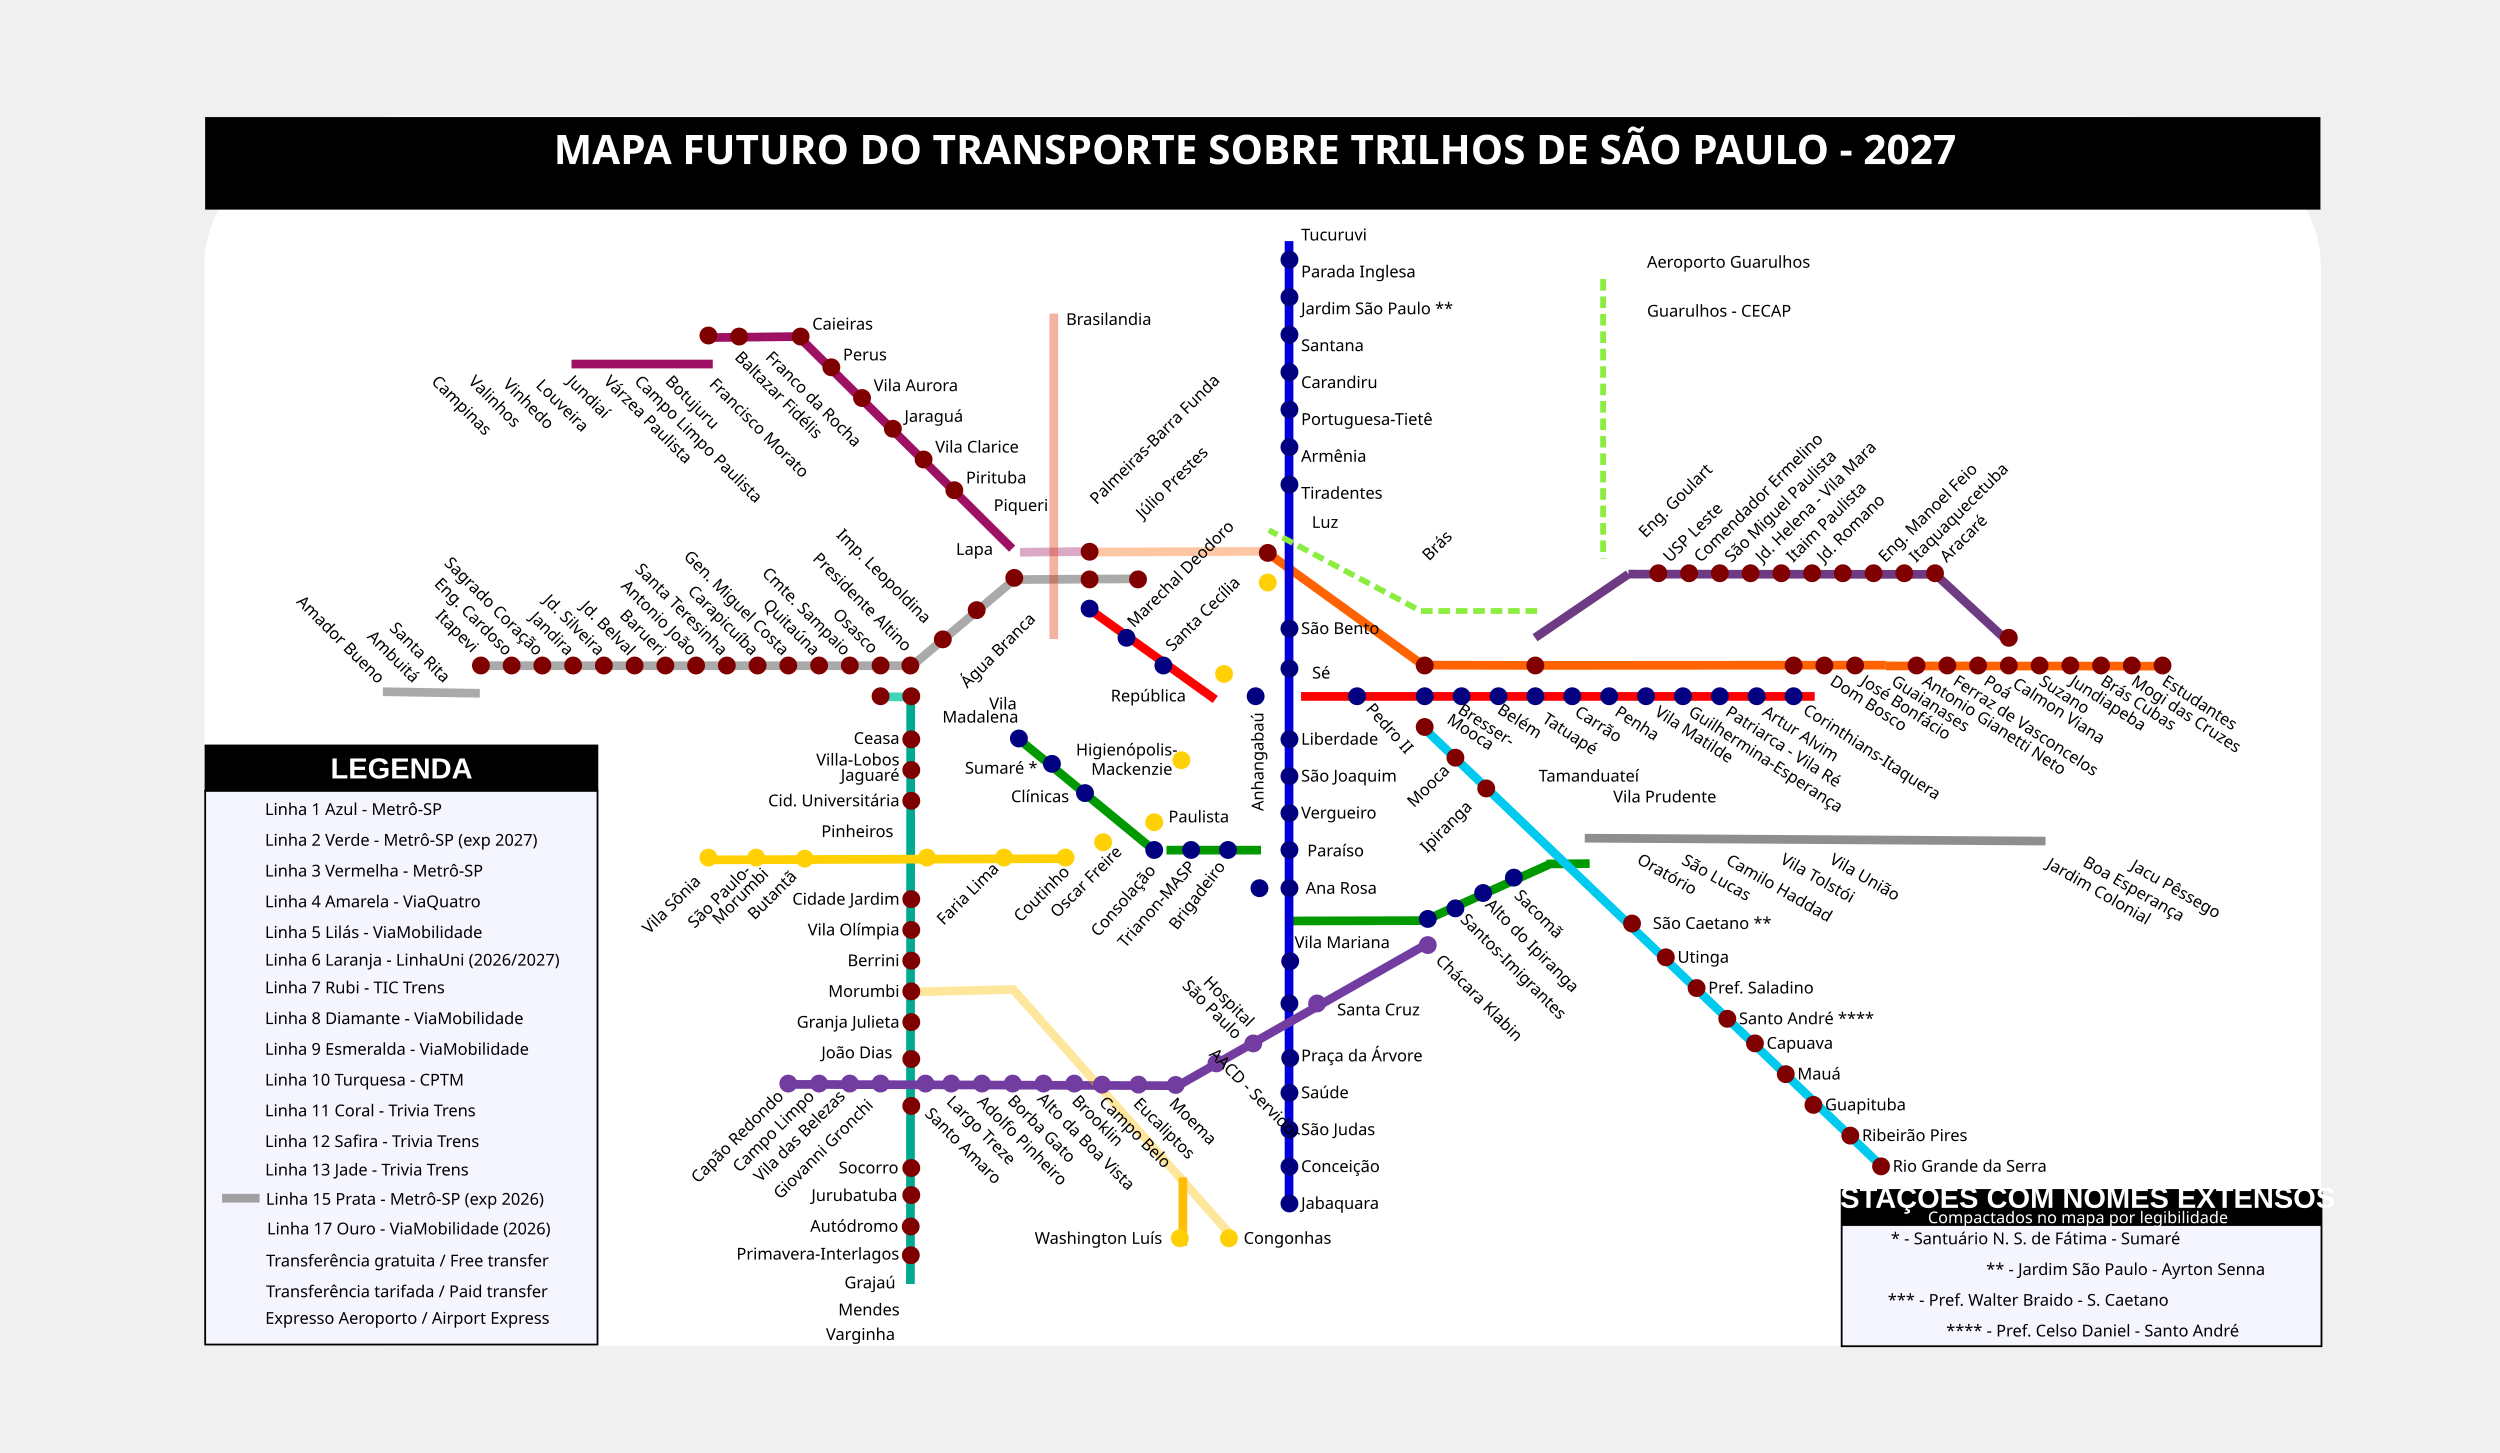
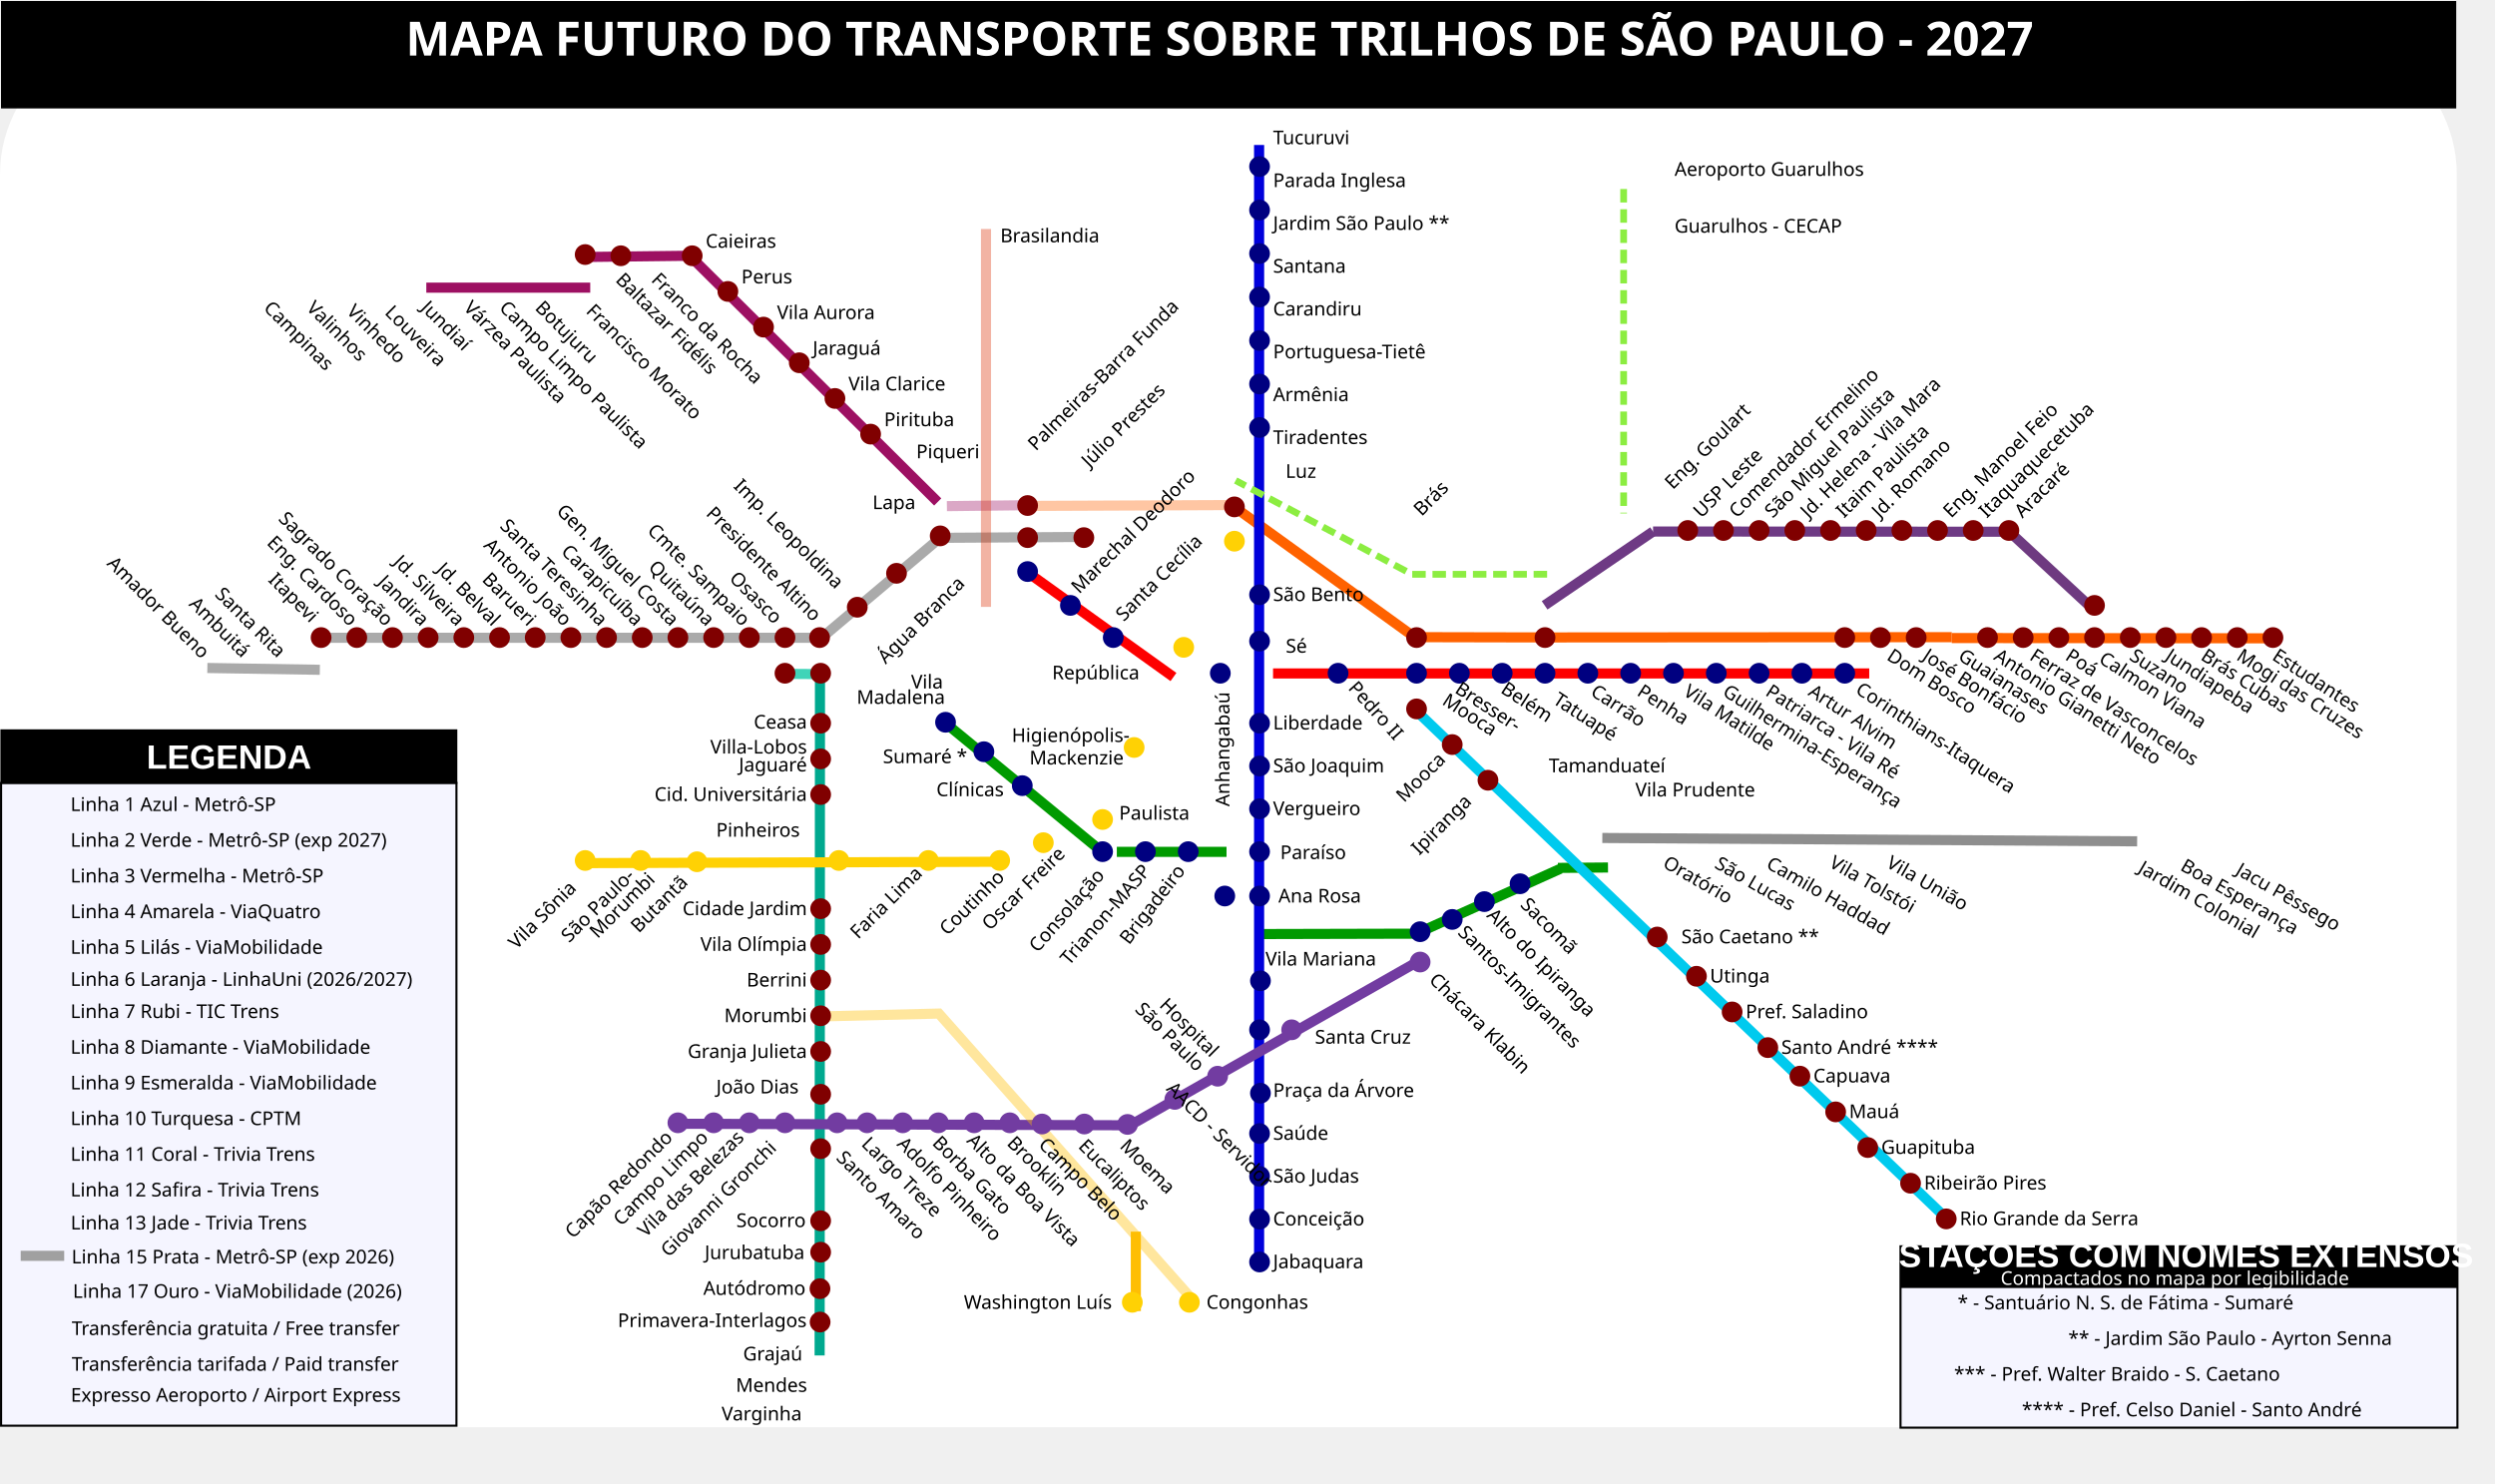
- <svg xmlns="http://www.w3.org/2000/svg" width="1377" height="800" viewBox="-20 -20 400 250">
+ <svg xmlns="http://www.w3.org/2000/svg" width="370" height="220" viewBox="0 0 370 220">
  <defs>
    <style>
      /* Estilos gerais e de fundo */
      .bg-map { fill: #ffffff; fill-opacity: 0.98; }
      .bg-panel { fill: #f5f5ff; stroke: #000; stroke-width: 0.31; }
      
      /* Estilos para linhas e caminhos */
      .linha { fill: none; stroke-width: 1.5; stroke-linecap: butt; }
      .linha-fina { fill: none; stroke-width: 1; stroke-dasharray: 2,1; }
      .st-circle { stroke-width: 0.17; }
      
      /* BOTÕES DAS ESTAÇÕES - Configuração perfeita para não ficarem gigantes */
      .estacao-btn {
        font-family: sans-serif;
        font-size: 2.82px;
        fill: #000000;
        cursor: pointer;
        pointer-events: none;
        transition: fill 0.2s ease;
      }
      .estacao-btn:hover {
        fill: #ff6600;
        font-weight: bold;
      }
      
      /* Textos fixos (legendas, títulos) que não devem ser clicáveis */
      .title-text { font-family: sans-serif; font-size: 7px; font-weight: bold; fill: #fff; pointer-events: none; text-anchor: middle; }
      .legend-text { font-family: Arial, sans-serif; font-size: 5px; font-weight: bold; fill: #fff; pointer-events: none; }
      .info-text { font-family: sans-serif; font-size: 2.82px; fill: #000; pointer-events: none; }

        /* Faz o navegador ignorar a caixa gigante ao redor dos textos */
      text {
        pointer-events: none;
      }
      
      /* Garante que TODAS as bolinhas recebam os cliques e fiquem com o cursor de mãozinha */
      circle {
        pointer-events: auto;
        cursor: pointer;
      }
    </style>
    <marker id="Arrow2Lend" orient="auto" refY="0" refX="0" style="overflow:visible">
      <path d="M 8.7,4.0 -2.2,0 8.7,-4.0 c -1.7,2.3 -1.7,5.6 0,8.0 z" style="fill:#000;stroke:#000;stroke-width:0.6;" transform="matrix(-1.1,0,0,-1.1,-1.1,0)" />
    </marker>
  </defs>
  <g transform="translate(51.37,-78.58)">
    <rect class="bg-map" width="364.33" height="211.66" x="-51.37" y="78.58" rx="33.7" ry="25.8" />
    <rect class="bg-panel" width="67.53" height="95.32" x="-51.21" y="194.69" />
    <rect class="bg-panel" width="82.59" height="26.89" x="230.47" y="263.41" />
    <path class="linha" style="stroke:#a0a0a0;" d="M -41.85,264.82 H -48.30" />
    <path class="linha" style="stroke:#aaaaaa;" d="M -3.94,177.91 L -20.62,177.64" />
    <path class="linha" style="stroke:#9d1062;" d="M 11.85,121.24 L 36.16,121.24" />
    <path class="linha" style="stroke:#9d1062;" d="M 35.45,116.69 L 50.91,116.51" />
    <path class="linha" style="stroke:#009a00;" d="M 187.09,207.23 L 179.66,207.29" />
    <path class="linha" style="stroke:#aaaaaa;" d="M 109.46,158.21 L 88.05,158.34" />
    <path class="linha" style="stroke:#fd0000;" d="M 122.65,178.98 L 100.88,163.37" />
    <path class="linha" style="stroke:#9d1062;" d="M 87.69,153.02 L 50.83,116.42" />
    <path class="linha" style="stroke:#9d1062; stroke-opacity: 0.36;" d="M 101.05,153.50 L 89.05,153.64" />
    <path class="linha" style="stroke:#ff6200; stroke-opacity: 0.36;" d="M 131.54,153.48 L 100.82,153.61" />
    <path class="linha" style="stroke:#40d4b8;" d="M 70.47,178.55 L 64.97,178.51" />
    <path class="linha" style="stroke:#ff6200;" d="M 286.30,173.24 L 238.07,173.20" />
    <path class="linha" style="stroke:#ff6200;" d="M 177.69,173.11 L 238.07,173.07" />
    <path class="linha" style="stroke:#6e3a80;" d="M 246.65,157.47 L 258.34,168.30" />
    <path class="linha" style="stroke:#6e3a84;" d="M 193.77,157.40 L 177.69,168.35" />
    <path class="linha" style="stroke:#6e3a84;" d="M 246.62,157.44 L 193.77,157.40" />
    <path class="linha" style="stroke:#00a98f;" d="M 70.18,279.59 L 70.23,178.59" />
    <path class="linha" style="stroke:#723ca1;" d="M 48.95,245.23 L 116.39,245.46" />
    <path class="linha" style="stroke:#aaaaaa;" d="M 88.05,158.34 L 70.48,173.16 L -4.09,173.16" />
    <path class="linha" style="stroke:#009a00;" d="M 180.06,207.40 L 159.02,216.88" />
    <path class="linha" style="stroke:#009a00;" d="M 159.52,217.04 L 135.17,217.10" />
    <path class="linha" style="stroke:#00caee;" d="M 158.67,184.01 L 237.07,259.07" />
    <path class="linha" style="stroke:#009a00;" d="M 111.85,204.73 L 88.96,185.91" />
    <path class="linha" style="stroke:#009a00;" d="M 130.52,204.91 H 114.25" />
    <path class="linha" style="stroke:#ff6200;" d="M 177.69,173.11 L 158.70,173.07" />
    <path class="linha" style="stroke:#ff6200;" d="M 158.50,173.14 L 131.02,153.29" />
    <path class="linha" style="stroke:#0000db;" d="M 135.35,100.08 V 266.00" />
    <path class="linha" style="stroke:#fd0000;" d="M 137.42,178.45 H 225.83" />
    <path class="linha-fina" style="stroke:#8ced41;" d="M 178.06,163.74 L 158.02,163.75 L 131.87,149.84" />
    <path class="linha-fina" style="stroke:#8ced41;" d="M 189.41,106.61 V 154.72" />
    <path class="linha" style="stroke:#ffd104;" d="M 96.37,206.38 L 36.01,206.58" />
    <path class="linha" style="stroke:#febe04;" d="M 117.07,261.23 V 273.01" />
    <path class="linha" style="stroke:#febe04; stroke-opacity:0.39;" d="M 125.47,271.31 L 87.86,228.89 L 70.98,229.30" />
    <path class="linha" style="stroke:#dd3b14; stroke-opacity:0.39;" d="M 94.85,112.54 V 168.58" />
    <path class="linha" style="stroke:#723ca1;" d="M 159.07,221.08 L 116.09,245.53" />
    <path class="linha" style="stroke:#8c8c8c; stroke-opacity:0.98;" d="M 265.56,203.35 L 186.25,202.85" />
    <rect style="fill:#000;" width="364.10" height="15.93" x="-51.22" y="78.73" />
    <text x="129.50" y="86.82" class="title-text">MAPA FUTURO DO TRANSPORTE SOBRE TRILHOS DE SÃO PAULO - 2027</text>
    <rect style="fill:#000;" width="67.76" height="8.07" x="-51.31" y="186.74" />
    <text x="-17.41" y="192.57" class="legend-text" text-anchor="middle">LEGENDA</text>
    <rect style="fill:#000;" width="82.69" height="6.23" x="230.43" y="263.36" />
    <text x="271.15" y="266.48" class="legend-text" text-anchor="middle">ESTAÇÕES COM NOMES EXTENSOS</text>
    <text x="271.15" y="269.12" style="font-family:sans-serif;font-size:2.8px;fill:#fff;text-anchor:middle;">Compactados no mapa por legibilidade</text>
    <text x="-40.92" y="198.86" class="info-text">Linha 1 Azul - Metrô-SP</text>
    <text x="-40.92" y="204.15" class="info-text">Linha 2 Verde - Metrô-SP (exp 2027)</text>
    <text x="-40.92" y="209.45" class="info-text">Linha 3 Vermelha - Metrô-SP</text>
    <text x="-40.92" y="214.74" class="info-text">Linha 4 Amarela - ViaQuatro</text>
    <text x="-40.92" y="220.03" class="info-text">Linha 5 Lilás - ViaMobilidade</text>
    <text x="-40.92" y="224.79" class="info-text">Linha 6 Laranja - LinhaUni (2026/2027)</text>
    <text x="-40.92" y="229.55" class="info-text">Linha 7 Rubi - TIC Trens</text>
    <text x="-40.92" y="234.85" class="info-text">Linha 8 Diamante - ViaMobilidade</text>
    <text x="-40.92" y="240.14" class="info-text">Linha 9 Esmeralda - ViaMobilidade</text>
    <text x="-40.92" y="245.43" class="info-text">Linha 10 Turquesa - CPTM</text>
    <text x="-40.92" y="250.72" class="info-text">Linha 11 Coral - Trivia Trens</text>
    <text x="-40.92" y="256.01" class="info-text">Linha 12 Safira - Trivia Trens</text>
    <text x="-40.90" y="260.91" class="info-text">Linha 13 Jade - Trivia Trens</text>
    <text x="-40.76" y="265.95" class="info-text">Linha 15 Prata - Metrô-SP (exp 2026)</text>
    <text x="-40.57" y="271.05" class="info-text">Linha 17 Ouro - ViaMobilidade (2026)</text>
    <text x="-40.73" y="276.56" class="info-text">Transferência gratuita / Free transfer</text>
    <text x="-40.73" y="281.86" class="info-text">Transferência tarifada / Paid transfer</text>
    <text x="-40.88" y="286.45" class="info-text">Expresso Aeroporto / Airport Express</text>
    <text x="238.94" y="272.75" class="info-text">* - Santuário N. S. de Fátima - Sumaré</text>
    <text x="255.35" y="278.04" class="info-text">** - Jardim São Paulo - Ayrton Senna</text>
    <text x="238.41" y="283.33" class="info-text">*** - Pref. Walter Braido - S. Caetano</text>
    <text x="248.47" y="288.62" class="info-text">**** - Pref. Celso Daniel - Santo André</text>
    <g class="st-circle" style="fill:#000080;">
      <circle cx="135.42" cy="103.28" r="1.54" />
      <circle cx="135.42" cy="109.73" r="1.54" />
      <circle cx="135.42" cy="116.18" r="1.54" />
      <circle cx="135.42" cy="122.63" r="1.54" />
      <circle cx="135.42" cy="129.08" r="1.54" />
      <circle cx="135.42" cy="135.53" r="1.54" />
      <circle cx="135.42" cy="141.98" r="1.54" />
      <circle cx="135.42" cy="166.78" r="1.54" />
      <circle cx="135.42" cy="173.66" r="1.54" />
      <circle cx="147.06" cy="178.42" r="1.54" />
      <circle cx="158.70" cy="178.42" r="1.54" />
      <circle cx="165.05" cy="178.42" r="1.54" />
      <circle cx="171.40" cy="178.42" r="1.54" />
      <circle cx="177.75" cy="178.42" r="1.54" />
      <circle cx="184.10" cy="178.42" r="1.54" />
      <circle cx="190.45" cy="178.42" r="1.54" />
      <circle cx="196.80" cy="178.42" r="1.54" />
      <circle cx="203.15" cy="178.42" r="1.54" />
      <circle cx="209.50" cy="178.42" r="1.54" />
      <circle cx="215.85" cy="178.42" r="1.54" />
      <circle cx="222.20" cy="178.42" r="1.54" />
      <circle cx="129.60" cy="178.42" r="1.54" />
      <circle cx="113.72" cy="173.13" r="1.54" />
      <circle cx="107.37" cy="168.36" r="1.54" />
      <circle cx="135.42" cy="185.83" r="1.54" />
      <circle cx="135.42" cy="192.18" r="1.54" />
      <circle cx="135.42" cy="198.53" r="1.54" />
      <circle cx="135.42" cy="204.88" r="1.54" />
      <circle cx="135.42" cy="211.46" r="1.54" />
      <circle cx="135.42" cy="246.68" r="1.54" />
      <circle cx="135.42" cy="253.03" r="1.54" />
      <circle cx="135.42" cy="259.38" r="1.54" />
      <circle cx="135.42" cy="265.73" r="1.54" />
      <circle cx="124.84" cy="204.88" r="1.54" />
      <circle cx="118.49" cy="204.88" r="1.54" />
      <circle cx="112.14" cy="204.88" r="1.54" />
      <circle cx="100.23" cy="195.09" r="1.54" />
      <circle cx="94.54" cy="190.06" r="1.54" />
      <circle cx="88.85" cy="185.69" r="1.54" />
      <circle cx="163.99" cy="214.93" r="1.54" />
      <circle cx="168.76" cy="212.29" r="1.54" />
      <circle cx="174.05" cy="209.64" r="1.54" />
      <circle cx="101.02" cy="163.34" r="1.54" />
      <circle cx="135.55" cy="224.03" r="1.54" />
      <circle cx="130.26" cy="211.46" r="1.54" />
      <circle cx="135.55" cy="240.70" r="1.54" />
      <circle cx="159.23" cy="216.75" r="1.54" />
      <circle cx="135.42" cy="231.30" r="1.54" />
    </g>
    <g class="st-circle" style="fill:#800000;">
      <circle cx="131.69" cy="153.75" r="1.54" />
      <circle cx="158.70" cy="173.13" r="1.54" />
      <circle cx="158.70" cy="183.71" r="1.54" />
      <circle cx="177.75" cy="173.13" r="1.54" />
      <circle cx="163.99" cy="189.00" r="1.54" />
      <circle cx="169.29" cy="194.29" r="1.54" />
      <circle cx="194.39" cy="217.54" r="1.54" />
      <circle cx="200.21" cy="223.36" r="1.54" />
      <circle cx="205.50" cy="228.65" r="1.54" />
      <circle cx="210.79" cy="233.94" r="1.54" />
      <circle cx="215.55" cy="238.17" r="1.54" />
      <circle cx="220.85" cy="243.47" r="1.54" />
      <circle cx="225.61" cy="248.76" r="1.54" />
      <circle cx="231.96" cy="254.05" r="1.54" />
      <circle cx="237.25" cy="259.34" r="1.54" />
      <circle cx="70.33" cy="196.41" r="1.54" />
      <circle cx="70.33" cy="191.12" r="1.54" />
      <circle cx="70.33" cy="185.83" r="1.54" />
      <circle cx="101.02" cy="153.55" r="1.54" />
      <circle cx="88.06" cy="158.05" r="1.54" />
      <circle cx="81.58" cy="163.60" r="1.54" />
      <circle cx="75.76" cy="168.63" r="1.54" />
      <circle cx="70.17" cy="173.13" r="1.54" />
      <circle cx="109.36" cy="158.31" r="1.54" />
      <circle cx="70.33" cy="178.42" r="1.54" />
      <circle cx="65.04" cy="178.42" r="1.54" />
      <circle cx="65.04" cy="173.13" r="1.54" />
      <circle cx="70.33" cy="213.34" r="1.54" />
      <circle cx="70.33" cy="218.64" r="1.54" />
      <circle cx="70.33" cy="223.93" r="1.54" />
      <circle cx="70.33" cy="229.22" r="1.54" />
      <circle cx="70.33" cy="234.51" r="1.54" />
      <circle cx="70.33" cy="240.86" r="1.54" />
      <circle cx="70.33" cy="248.93" r="1.54" />
      <circle cx="70.33" cy="259.62" r="1.54" />
      <circle cx="70.33" cy="264.28" r="1.54" />
      <circle cx="70.23" cy="269.69" r="1.54" />
      <circle cx="70.25" cy="274.64" r="1.54" />
      <circle cx="222.20" cy="173.13" r="1.54" />
      <circle cx="227.49" cy="173.13" r="1.54" />
      <circle cx="232.79" cy="173.13" r="1.54" />
      <circle cx="198.92" cy="157.25" r="1.54" />
      <circle cx="204.21" cy="157.25" r="1.54" />
      <circle cx="209.50" cy="157.25" r="1.54" />
      <circle cx="214.79" cy="157.25" r="1.54" />
      <circle cx="220.09" cy="157.25" r="1.54" />
      <circle cx="225.38" cy="157.25" r="1.54" />
      <circle cx="230.67" cy="157.25" r="1.54" />
      <circle cx="235.96" cy="157.25" r="1.54" />
      <circle cx="241.25" cy="157.25" r="1.54" />
      <circle cx="246.54" cy="157.25" r="1.54" />
      <circle cx="243.37" cy="173.13" r="1.54" />
      <circle cx="248.66" cy="173.13" r="1.54" />
      <circle cx="253.95" cy="173.13" r="1.54" />
      <circle cx="259.24" cy="168.36" r="1.54" />
      <circle cx="101.02" cy="158.31" r="1.54" />
      <circle cx="59.75" cy="173.13" r="1.54" />
      <circle cx="54.46" cy="173.13" r="1.54" />
      <circle cx="49.16" cy="173.13" r="1.54" />
      <circle cx="43.87" cy="173.13" r="1.54" />
      <circle cx="38.58" cy="173.13" r="1.54" />
      <circle cx="33.29" cy="173.13" r="1.54" />
      <circle cx="28.00" cy="173.13" r="1.54" />
      <circle cx="22.71" cy="173.13" r="1.54" />
      <circle cx="17.41" cy="173.13" r="1.54" />
      <circle cx="12.12" cy="173.13" r="1.54" />
      <circle cx="6.83" cy="173.13" r="1.54" />
      <circle cx="1.54" cy="173.13" r="1.54" />
      <circle cx="-3.75" cy="173.13" r="1.54" />
      <circle cx="77.74" cy="142.96" r="1.54" />
      <circle cx="72.45" cy="137.67" r="1.54" />
      <circle cx="67.16" cy="132.38" r="1.54" />
      <circle cx="61.86" cy="127.09" r="1.54" />
      <circle cx="56.57" cy="121.80" r="1.54" />
      <circle cx="51.28" cy="116.51" r="1.54" />
      <circle cx="40.70" cy="116.51" r="1.54" />
      <circle cx="35.41" cy="116.33" r="1.54" />
      <circle cx="259.24" cy="173.13" r="1.54" />
      <circle cx="264.54" cy="173.13" r="1.54" />
      <circle cx="269.83" cy="173.13" r="1.54" />
      <circle cx="275.12" cy="173.13" r="1.54" />
      <circle cx="280.41" cy="173.13" r="1.54" />
      <circle cx="285.70" cy="173.13" r="1.54" />
    </g>
    <g class="st-circle" style="fill:#ffd104;">
      <circle cx="131.69" cy="158.84" r="1.54" />
      <circle cx="124.17" cy="174.58" r="1.54" />
      <circle cx="112.14" cy="200.11" r="1.54" />
      <circle cx="96.88" cy="206.19" r="1.54" />
      <circle cx="86.30" cy="206.19" r="1.54" />
      <circle cx="51.99" cy="206.38" r="1.54" />
      <circle cx="116.82" cy="189.43" r="1.54" />
      <circle cx="103.35" cy="203.55" r="1.54" />
      <circle cx="73.03" cy="206.19" r="1.54" />
      <circle cx="43.64" cy="206.19" r="1.54" />
      <circle cx="35.41" cy="206.19" r="1.54" />
      <circle cx="116.55" cy="271.71" r="1.54" />
      <circle cx="125.01" cy="271.71" r="1.54" />
    </g>
    <g class="st-circle" style="fill:#723ca1;">
      <circle cx="98.38" cy="245.09" r="1.54" />
      <circle cx="93.09" cy="245.09" r="1.54" />
      <circle cx="87.79" cy="245.09" r="1.54" />
      <circle cx="82.50" cy="245.09" r="1.54" />
      <circle cx="77.21" cy="245.09" r="1.54" />
      <circle cx="72.77" cy="245.09" r="1.54" />
      <circle cx="65.04" cy="245.09" r="1.54" />
      <circle cx="59.75" cy="245.09" r="1.54" />
      <circle cx="54.46" cy="245.09" r="1.54" />
      <circle cx="49.16" cy="245.09" r="1.54" />
      <circle cx="103.16" cy="245.27" r="1.54" />
      <circle cx="109.43" cy="245.27" r="1.54" />
      <circle cx="159.23" cy="221.25" r="1.54" />
      <circle cx="140.18" cy="231.30" r="1.54" />
      <circle cx="115.84" cy="245.33" r="1.54" />
      <circle cx="129.20" cy="238.18" r="1.54" />
      <circle cx="122.85" cy="241.62" r="1.54" />
    </g>
    <text x="255.72" y="83.94" transform="rotate(45)" class="estacao-btn">AACD - Servidor</text>
    <text x="137.42" y="99.97" class="estacao-btn">Tucuruvi</text>
    <text x="137.42" y="106.32" class="estacao-btn">Parada Inglesa</text>
    <text x="137.42" y="112.67" class="estacao-btn">Jardim São Paulo **</text>
    <text x="137.42" y="119.02" class="estacao-btn">Santana</text>
    <text x="137.42" y="125.37" class="estacao-btn">Carandiru</text>
    <text x="137.42" y="131.72" class="estacao-btn">Portuguesa-Tietê</text>
    <text x="137.42" y="138.07" class="estacao-btn">Armênia</text>
    <text x="137.42" y="144.42" class="estacao-btn">Tiradentes</text>
    <text x="137.42" y="167.71" class="estacao-btn">São Bento</text>
    <text x="137.42" y="186.76" class="estacao-btn">Liberdade</text>
    <text x="137.42" y="193.11" class="estacao-btn">São Joaquim</text>
    <text x="137.42" y="199.46" class="estacao-btn">Vergueiro</text>
    <text x="138.21" y="212.42" class="estacao-btn">Ana Rosa</text>
    <text x="136.30" y="221.77" class="estacao-btn">Vila Mariana</text>
    <text x="143.63" y="233.35" class="estacao-btn">Santa Cruz</text>
    <text x="137.42" y="241.26" class="estacao-btn">Praça da Árvore</text>
    <text x="137.42" y="247.61" class="estacao-btn">Saúde</text>
    <text x="137.42" y="253.96" class="estacao-btn">São Judas</text>
    <text x="137.42" y="260.31" class="estacao-btn">Conceição</text>
    <text x="137.42" y="266.66" class="estacao-btn">Jabaquara</text>
    <text x="114.59" y="200.13" class="estacao-btn">Paulista</text>
    <text x="-103.33" y="225.09" transform="rotate(-52.6)" class="estacao-btn">Brigadeiro</text>
    <text x="-78.52" y="226.44" transform="rotate(-49)" text-anchor="end" class="estacao-btn">Trianon-MASP</text>
    <text x="-82.73" y="222.01" transform="rotate(-48.8)" text-anchor="end" class="estacao-btn">Consolação</text>
    <text x="97.49" y="196.65" text-anchor="end" class="estacao-btn">Clínicas</text>
    <text x="92.06" y="191.75" text-anchor="end" class="estacao-btn">Sumaré *</text>
    <text x="271.87" y="44.98" transform="rotate(45)" class="estacao-btn">Chácara Klabin</text>
    <text x="248.18" y="103.21" transform="rotate(45)" class="estacao-btn">Campo Belo</text>
    <text x="271.14" y="32.16" transform="rotate(45)" class="estacao-btn">Alto do Ipiranga</text>
    <text x="273.55" y="27.51" transform="rotate(45)" class="estacao-btn">Sacomã</text>
    <text x="-32.81" y="257.82" transform="rotate(-45)" class="estacao-btn">Ipiranga</text>
    <text x="197.97" y="218.47" class="estacao-btn">São Caetano **</text>
    <text x="202.21" y="224.29" class="estacao-btn">Utinga</text>
    <text x="207.50" y="229.58" class="estacao-btn">Pref. Saladino</text>
    <text x="212.79" y="234.87" class="estacao-btn">Santo André ****</text>
    <text x="217.55" y="239.10" class="estacao-btn">Capuava</text>
    <text x="222.84" y="244.39" class="estacao-btn">Mauá</text>
    <text x="227.61" y="249.69" class="estacao-btn">Guapituba</text>
    <text x="233.96" y="254.98" class="estacao-btn">Ribeirão Pires</text>
    <text x="239.25" y="260.27" class="estacao-btn">Rio Grande da Serra</text>
    <text x="-69.75" y="220.69" transform="rotate(-45)" text-anchor="end" class="estacao-btn">Oscar Freire</text>
    <text x="-86.78" y="207.78" transform="rotate(-45)" text-anchor="end" class="estacao-btn">Faria Lima</text>
    <text x="-78.54" y="216.76" transform="rotate(-45)" text-anchor="end" class="estacao-btn">Coutinho</text>
    <text x="68.30" y="190.33" text-anchor="end" class="estacao-btn">Villa-Lobos</text>
    <text x="68.30" y="186.63" text-anchor="end" class="estacao-btn">Ceasa</text>
    <text x="68.30" y="197.36" text-anchor="end" class="estacao-btn">Cid. Universitária</text>
    <text x="68.30" y="192.98" text-anchor="end" class="estacao-btn">Jaguaré</text>
    <text x="67.24" y="202.66" text-anchor="end" class="estacao-btn">Pinheiros</text>
    <text x="68.30" y="214.30" text-anchor="end" class="estacao-btn">Cidade Jardim</text>
    <text x="68.30" y="219.59" text-anchor="end" class="estacao-btn">Vila Olímpia</text>
    <text x="68.30" y="224.88" text-anchor="end" class="estacao-btn">Berrini</text>
    <text x="68.30" y="230.17" text-anchor="end" class="estacao-btn">Morumbi</text>
    <text x="68.30" y="235.47" text-anchor="end" class="estacao-btn">Granja Julieta</text>
    <text x="67.06" y="240.73" text-anchor="end" class="estacao-btn">João Dias</text>
    <text x="68.12" y="260.55" text-anchor="end" class="estacao-btn">Socorro</text>
    <text x="68.09" y="270.61" text-anchor="end" class="estacao-btn">Autódromo</text>
    <text x="68.25" y="275.38" text-anchor="end" class="estacao-btn">Primavera-Interlagos</text>
    <text x="58.83" y="280.33" class="estacao-btn">Grajaú</text>
    <text x="-153.68" y="221.26" transform="rotate(-45)" class="estacao-btn">Giovanni Gronchi</text>
    <text x="-133.17" y="216.76" transform="rotate(-45)" text-anchor="end" class="estacao-btn">Vila das Belezas</text>
    <text x="-136.92" y="213.02" transform="rotate(-45)" text-anchor="end" class="estacao-btn">Campo Limpo</text>
    <text x="-140.66" y="209.27" transform="rotate(-45)" text-anchor="end" class="estacao-btn">Capão Redondo</text>
    <text x="233.65" y="9.77" transform="rotate(48.2)" class="estacao-btn">Pedro II</text>
    <text x="2.97" y="222.51" transform="rotate(-45)" class="estacao-btn">Brás</text>
    <text x="253.69" y="50.99" transform="rotate(33.2)" class="estacao-btn">Carrão</text>
    <text x="259.45" y="47.23" transform="rotate(33.2)" class="estacao-btn">Penha</text>
    <text x="265.20" y="43.46" transform="rotate(33.2)" class="estacao-btn">Vila Matilde</text>
    <text x="270.07" y="40.27" transform="rotate(33.2)" class="estacao-btn">Guilhermina-Esperança</text>
    <text x="275.39" y="36.80" transform="rotate(33.2)" class="estacao-btn">Patriarca - Vila Ré</text>
    <text x="280.70" y="33.32" transform="rotate(33.2)" class="estacao-btn">Artur Alvim</text>
    <text x="286.40" y="29.21" transform="rotate(33.2)" class="estacao-btn">Corinthians-Itaquera</text>
    <text x="-39.29" y="202.31" transform="rotate(-45)" class="estacao-btn">Santa Cecília</text>
    <text x="-41.07" y="194.74" transform="rotate(-45)" class="estacao-btn">Marechal Deodoro</text>
    <text x="-122.83" y="184.12" transform="rotate(-45)" class="estacao-btn">Butantã</text>
    <text x="139.27" y="149.44" class="estacao-btn">Luz</text>
    <text x="139.31" y="175.37" class="estacao-btn">Sé</text>
    <text x="78.02" y="154.08" class="estacao-btn">Lapa</text>
    <text x="84.50" y="146.54" class="estacao-btn">Piqueri</text>
    <text x="79.74" y="141.78" class="estacao-btn">Pirituba</text>
    <text x="74.45" y="136.48" class="estacao-btn">Vila Clarice</text>
    <text x="69.15" y="131.19" class="estacao-btn">Jaraguá</text>
    <text x="63.86" y="125.90" class="estacao-btn">Vila Aurora</text>
    <text x="58.57" y="120.61" class="estacao-btn">Perus</text>
    <text x="53.28" y="115.32" class="estacao-btn">Caieiras</text>
    <text x="147.15" y="66.12" transform="rotate(45)" class="estacao-btn">Imp. Leopoldina</text>
    <text x="162.81" y="79.84" transform="rotate(45)" text-anchor="end" class="estacao-btn">Cmte. Sampaio</text>
    <text x="159.07" y="83.58" transform="rotate(45)" text-anchor="end" class="estacao-btn">Quitaúna</text>
    <text x="155.32" y="87.32" transform="rotate(45)" text-anchor="end" class="estacao-btn">Gen. Miguel Costa</text>
    <text x="151.58" y="91.06" transform="rotate(45)" text-anchor="end" class="estacao-btn">Carapicuíba</text>
    <text x="147.84" y="94.80" transform="rotate(45)" text-anchor="end" class="estacao-btn">Santa Teresinha</text>
    <text x="144.10" y="98.55" transform="rotate(45)" text-anchor="end" class="estacao-btn">Antonio João</text>
    <text x="140.36" y="102.29" transform="rotate(45)" text-anchor="end" class="estacao-btn">Barueri</text>
    <text x="136.61" y="106.03" transform="rotate(45)" text-anchor="end" class="estacao-btn">Jd. Belval</text>
    <text x="132.87" y="109.77" transform="rotate(45)" text-anchor="end" class="estacao-btn">Jd. Silveira</text>
    <text x="129.13" y="113.51" transform="rotate(45)" text-anchor="end" class="estacao-btn">Jandira</text>
    <text x="125.39" y="117.26" transform="rotate(45)" text-anchor="end" class="estacao-btn">Sagrado Coração</text>
    <text x="121.65" y="121.00" transform="rotate(45)" text-anchor="end" class="estacao-btn">Eng. Cardoso</text>
    <text x="117.16" y="124.74" transform="rotate(45)" text-anchor="end" class="estacao-btn">Itapevi</text>
    <text x="32.11" y="246.05" transform="rotate(-45)" class="estacao-btn">Eng. Goulart</text>
    <text x="32.11" y="252.03" transform="rotate(-45)" class="estacao-btn">USP Leste</text>
    <text x="35.85" y="255.78" transform="rotate(-45)" class="estacao-btn">Comendador Ermelino</text>
    <text x="39.59" y="259.52" transform="rotate(-45)" class="estacao-btn">São Miguel Paulista</text>
    <text x="43.34" y="263.26" transform="rotate(-45)" class="estacao-btn">Jd. Helena - Vila Mara</text>
    <text x="47.08" y="267.00" transform="rotate(-45)" class="estacao-btn">Itaim Paulista</text>
    <text x="50.82" y="270.74" transform="rotate(-45)" class="estacao-btn">Jd. Romano</text>
    <text x="58.30" y="278.23" transform="rotate(-45)" class="estacao-btn">Eng. Manoel Feio</text>
    <text x="62.05" y="281.97" transform="rotate(-45)" class="estacao-btn">Itaquaquecetuba</text>
    <text x="65.79" y="285.71" transform="rotate(-45)" class="estacao-btn">Aracaré</text>
    <text x="271.78" y="82.77" transform="matrix(0.87,0.50,-0.50,0.86,0,0)" class="estacao-btn">Oratório</text>
    <text x="287.55" y="22.52" transform="rotate(33.2)" class="estacao-btn">Dom Bosco</text>
    <text x="291.97" y="19.62" transform="rotate(33.2)" class="estacao-btn">José Bonfácio</text>
    <text x="296.40" y="16.72" transform="rotate(33.2)" class="estacao-btn">Guaianases</text>
    <text x="300.83" y="13.83" transform="rotate(33.2)" class="estacao-btn">Antonio Gianetti Neto</text>
    <text x="305.26" y="10.93" transform="rotate(33.2)" class="estacao-btn">Ferraz de Vasconcelos</text>
    <text x="309.69" y="8.03" transform="rotate(33.2)" class="estacao-btn">Poá</text>
    <text x="317.66" y="2.82" transform="rotate(33.2)" class="estacao-btn">Suzano</text>
    <text x="322.09" y="-0.08" transform="rotate(33.2)" class="estacao-btn">Jundiapeba</text>
    <text x="326.51" y="-2.98" transform="rotate(33.2)" class="estacao-btn">Brás Cubas</text>
    <text x="330.94" y="-5.87" transform="rotate(33.2)" class="estacao-btn">Mogi das Cruzes</text>
    <text x="335.37" y="-8.77" transform="rotate(33.2)" class="estacao-btn">Estudantes</text>
    <text x="113.14" y="56.87" transform="rotate(45)" class="estacao-btn">Baltazar Fidélis</text>
    <text x="113.32" y="63.25" transform="rotate(45)" class="estacao-btn">Francisco Morato</text>
    <text x="107.63" y="68.25" transform="rotate(45)" class="estacao-btn">Botujuru</text>
    <text x="103.88" y="72.00" transform="rotate(45)" class="estacao-btn">Campo Limpo Paulista</text>
    <text x="100.14" y="75.74" transform="rotate(45)" class="estacao-btn">Várzea Paulista</text>
    <text x="95.65" y="80.23" transform="rotate(45)" class="estacao-btn">Jundiaí</text>
    <text x="116.88" y="53.13" transform="rotate(45)" class="estacao-btn">Franco da Rocha</text>
    <text x="117.39" y="131.85" transform="rotate(45)" text-anchor="end" class="estacao-btn">Santa Rita</text>
    <text x="113.65" y="135.59" transform="rotate(45)" text-anchor="end" class="estacao-btn">Ambuitá</text>
    <text x="278.46" y="79.01" transform="matrix(0.87,0.50,-0.50,0.86,0,0)" class="estacao-btn">São Lucas</text>
    <text x="285.06" y="75.19" transform="matrix(0.87,0.50,-0.50,0.86,0,0)" class="estacao-btn">Camilo Haddad</text>
    <text x="300.33" y="66.16" transform="matrix(0.87,0.50,-0.50,0.86,0,0)" class="estacao-btn">Vila União</text>
    <text x="293.02" y="70.38" transform="matrix(0.87,0.50,-0.50,0.86,0,0)" class="estacao-btn">Vila Tolstói</text>
    <text x="196.96" y="104.66" class="estacao-btn">Aeroporto Guarulhos</text>
    <text x="196.96" y="113.08" class="estacao-btn">Guarulhos - CECAP</text>
    <text x="115.27" y="191.95" text-anchor="end" class="estacao-btn">Mackenzie</text>
    <text x="109.52" y="139.94" transform="rotate(45)" text-anchor="end" class="estacao-btn">Amador Bueno</text>
    <text x="138.48" y="205.98" class="estacao-btn">Paraíso</text>
    <text x="-68.71" y="181.81" transform="rotate(-45)" class="estacao-btn">Água Branca</text>
    <text x="-26.76" y="182.57" transform="rotate(-45)" class="estacao-btn">Júlio Prestes</text>
    <text x="-30.63" y="175.21" transform="rotate(-45)" class="estacao-btn">Palmeiras-Barra Funda</text>
    <text x="67.94" y="265.30" text-anchor="end" class="estacao-btn">Jurubatuba</text>
    <text x="269.91" y="36.99" transform="rotate(45)" class="estacao-btn">Santos-Imigrantes</text>
    <text x="252.51" y="99.20" transform="rotate(45)" class="estacao-btn">Eucaliptos</text>
    <text x="256.85" y="94.84" transform="rotate(45)" class="estacao-btn">Moema</text>
    <text x="240.23" y="110.31" transform="rotate(45)" class="estacao-btn">Alto da Boa Vista</text>
    <text x="236.85" y="114.17" transform="rotate(45)" class="estacao-btn">Borba Gato</text>
    <text x="233.27" y="117.97" transform="rotate(45)" class="estacao-btn">Adolfo Pinheiro</text>
    <text x="229.53" y="121.71" transform="rotate(45)" class="estacao-btn">Largo Treze</text>
    <text x="228.35" y="125.79" transform="rotate(45)" class="estacao-btn">Santo Amaro</text>
    <text x="244.71" y="106.37" transform="rotate(45)" class="estacao-btn">Brooklin</text>
    <text x="116.14" y="188.61" text-anchor="end" class="estacao-btn">Higienópolis-</text>
    <text x="117.60" y="179.32" text-anchor="end" class="estacao-btn">República</text>
    <text x="-198.18" y="130.95" transform="rotate(-90)" class="estacao-btn">Anhangabaú</text>
    <text x="96.97" y="114.51" class="estacao-btn">Brasilandia</text>
    <text x="332.87" y="48.12" transform="matrix(0.87,0.50,-0.50,0.86,0,0)" class="estacao-btn">Jardim Colonial</text>
    <text x="338.13" y="44.72" transform="matrix(0.87,0.50,-0.50,0.86,0,0)" class="estacao-btn">Boa Esperança</text>
    <text x="345.49" y="41.13" transform="matrix(0.87,0.50,-0.50,0.86,0,0)" class="estacao-btn">Jacu Pêssego</text>
    <text x="127.54" y="272.67" class="estacao-btn">Congonhas</text>
    <text x="91.57" y="272.68" class="estacao-btn">Washington Luís</text>
    <text x="178.31" y="193.11" class="estacao-btn">Tamanduateí</text>
    <text x="-137.37" y="173.02" transform="rotate(-45)" class="estacao-btn">Vila Sônia</text>
    <text x="55.64" y="289.22" class="estacao-btn">Varginha</text>
    <text x="57.75" y="284.99" class="estacao-btn">Mendes</text>
    <text x="191.15" y="196.69" class="estacao-btn">Vila Prudente</text>
    <text x="83.68" y="92.23" transform="rotate(45)" class="estacao-btn">Valinhos</text>
    <text x="79.19" y="96.72" transform="rotate(45)" class="estacao-btn">Campinas</text>
    <text x="88.25" y="88.38" transform="rotate(45)" class="estacao-btn">Vinhedo</text>
    <text x="92.36" y="84.48" transform="rotate(45)" class="estacao-btn">Louveira</text>
    <text x="257.15" y="75.90" transform="rotate(45)" text-anchor="end" class="estacao-btn">Hospital</text>
    <text x="257.15" y="78.89" transform="rotate(45)" text-anchor="end" class="estacao-btn">São Paulo</text>
    <text x="314.10" y="5.66" transform="rotate(33.2)" class="estacao-btn">Calmon Viana</text>
    <text x="-117.19" y="177.84" transform="rotate(-45)" text-anchor="end" class="estacao-btn">São Paulo-</text>
    <text x="-115.45" y="180.38" transform="rotate(-45)" text-anchor="end" class="estacao-btn">Morumbi</text>
    <text x="-28.88" y="250.69" transform="rotate(-45)" class="estacao-btn">Mooca</text>
    <text x="249.67" y="55.06" transform="rotate(33.2)" class="estacao-btn">Tatuapé</text>
    <text x="242.33" y="57.97" transform="rotate(33.2)" class="estacao-btn">Belém</text>
    <text x="236.64" y="61.69" transform="rotate(33.2)" class="estacao-btn">Bresser-</text>
    <text x="236.01" y="64.17" transform="rotate(33.2)" class="estacao-btn">Mooca</text>
    <text x="169.76" y="71.89" transform="rotate(45)" text-anchor="end" class="estacao-btn">Presidente Altino</text>
    <text x="165.93" y="76.25" transform="rotate(45)" text-anchor="end" class="estacao-btn">Osasco</text>
    <text x="88.47" y="180.68" text-anchor="end" class="estacao-btn">Vila</text>
    <text x="88.77" y="182.96" text-anchor="end" class="estacao-btn">Madalena</text>
  </g>
</svg>
